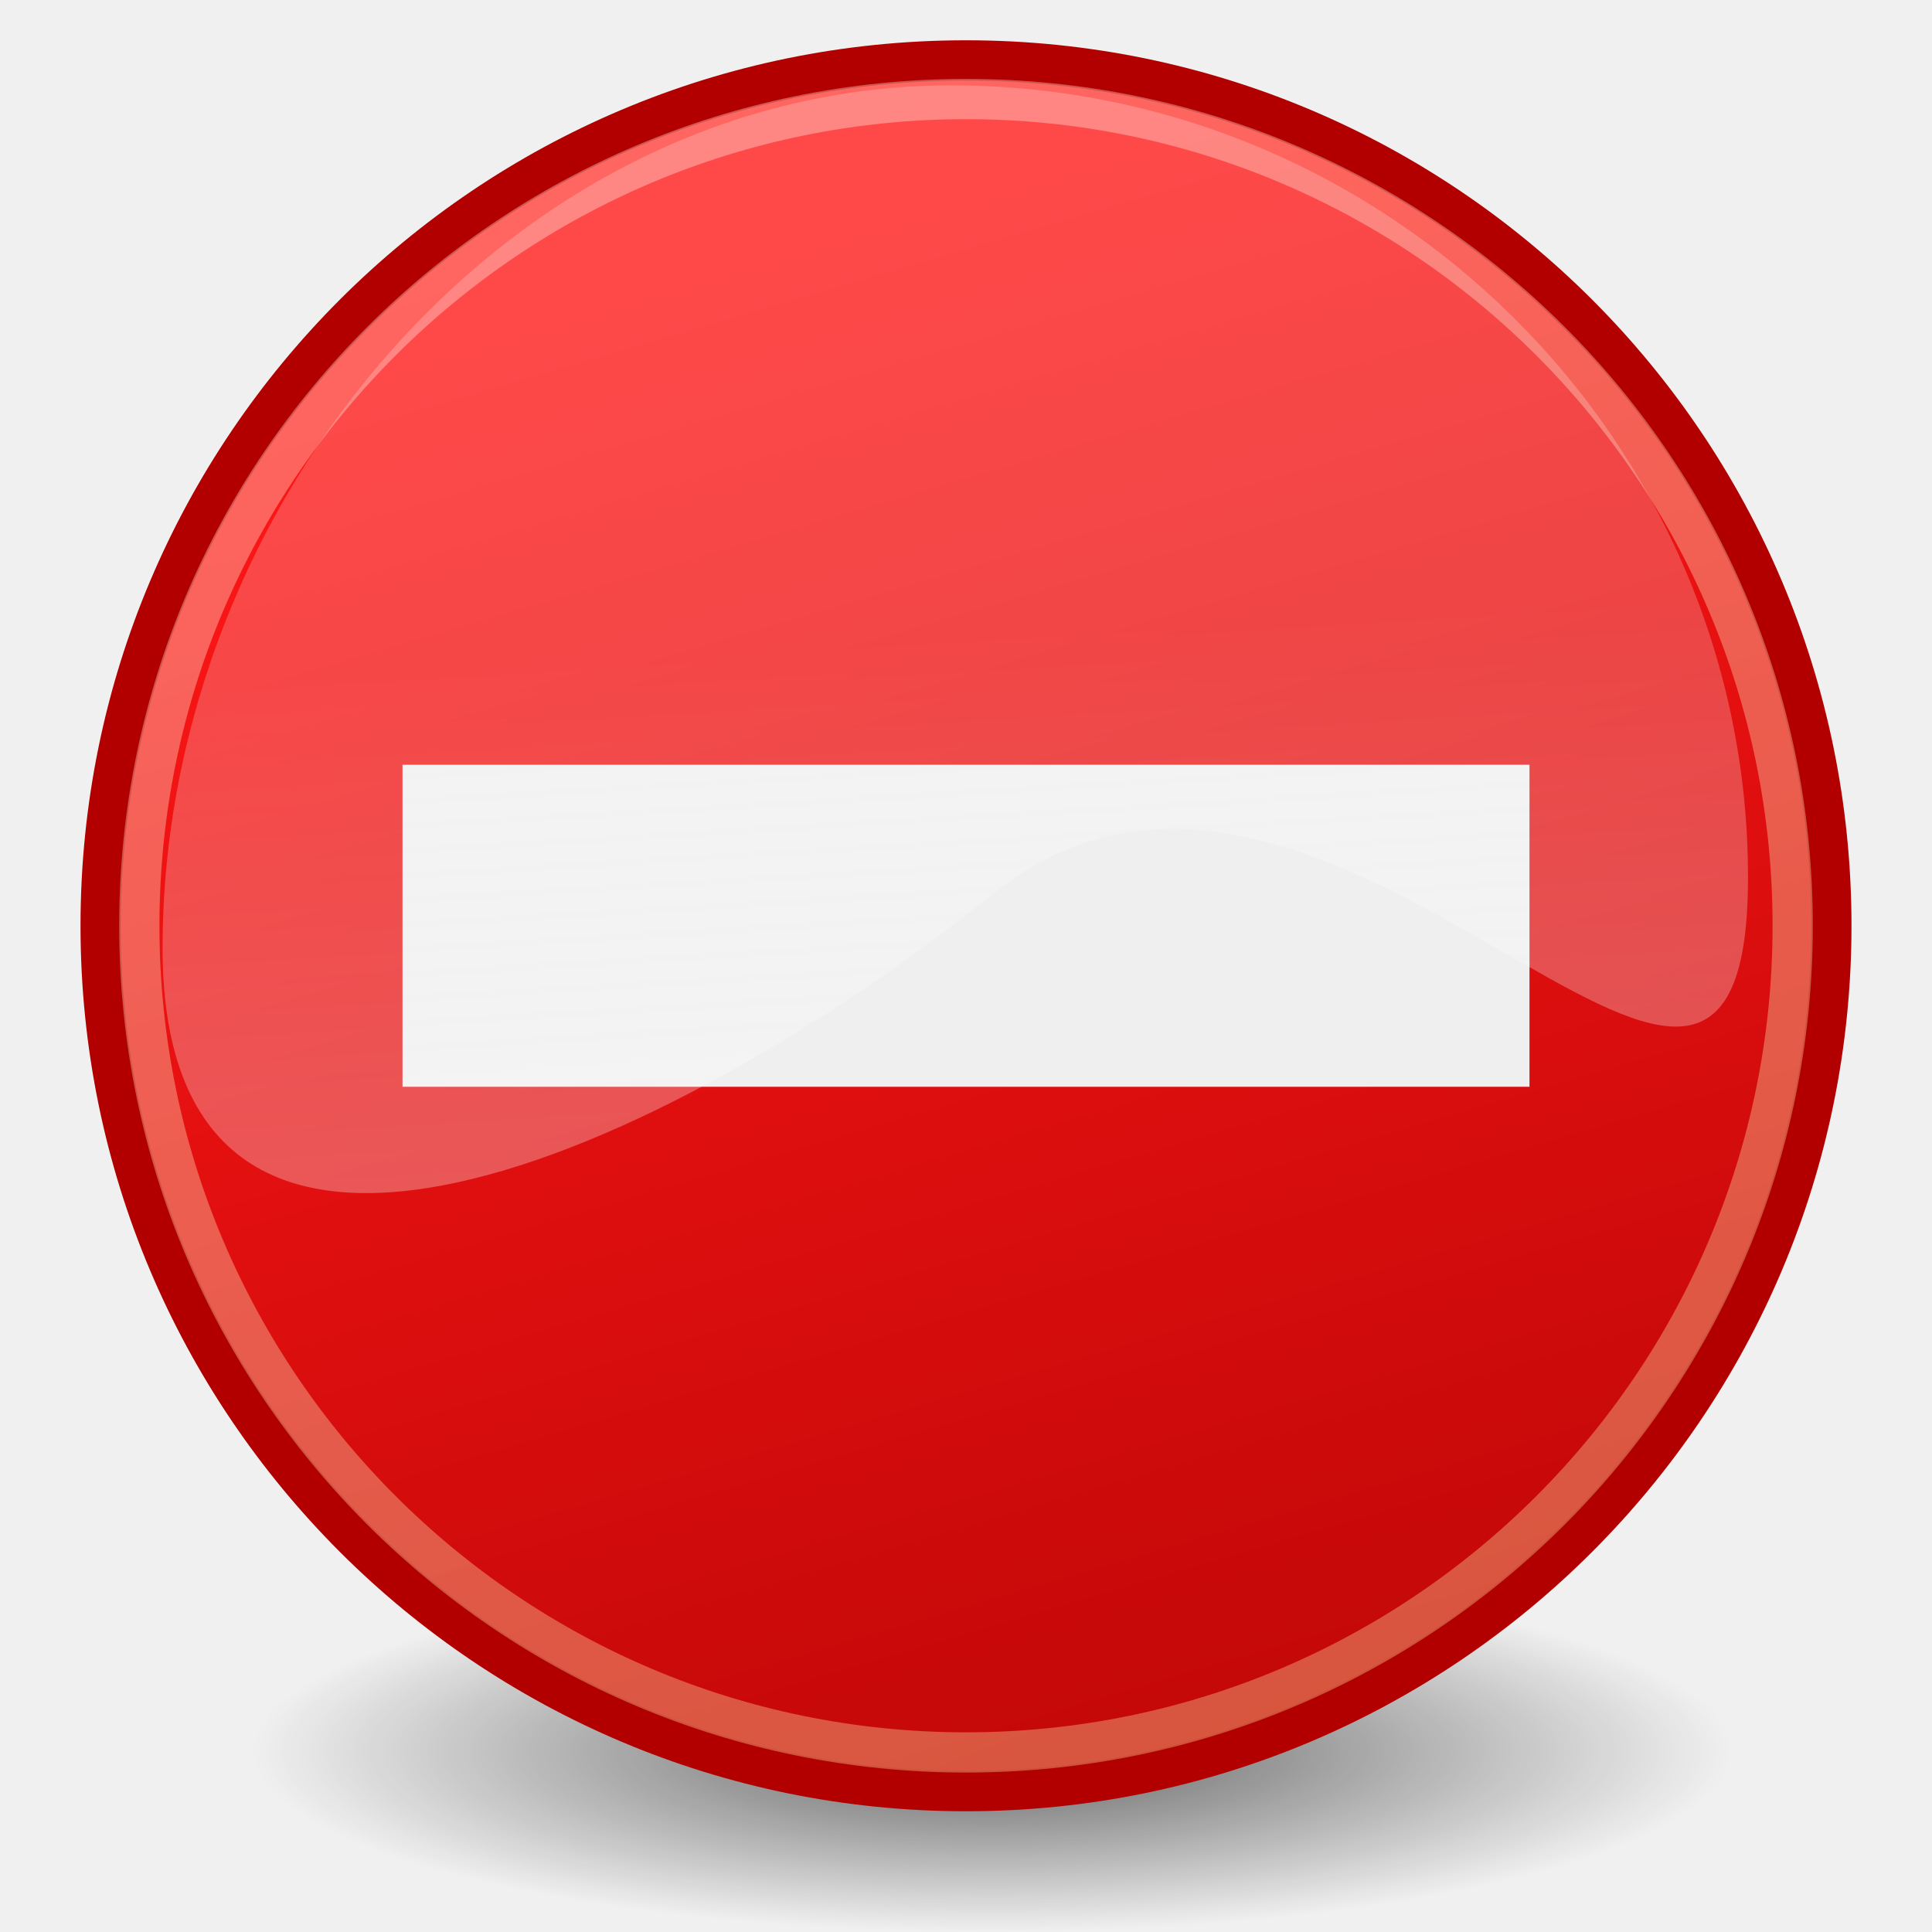
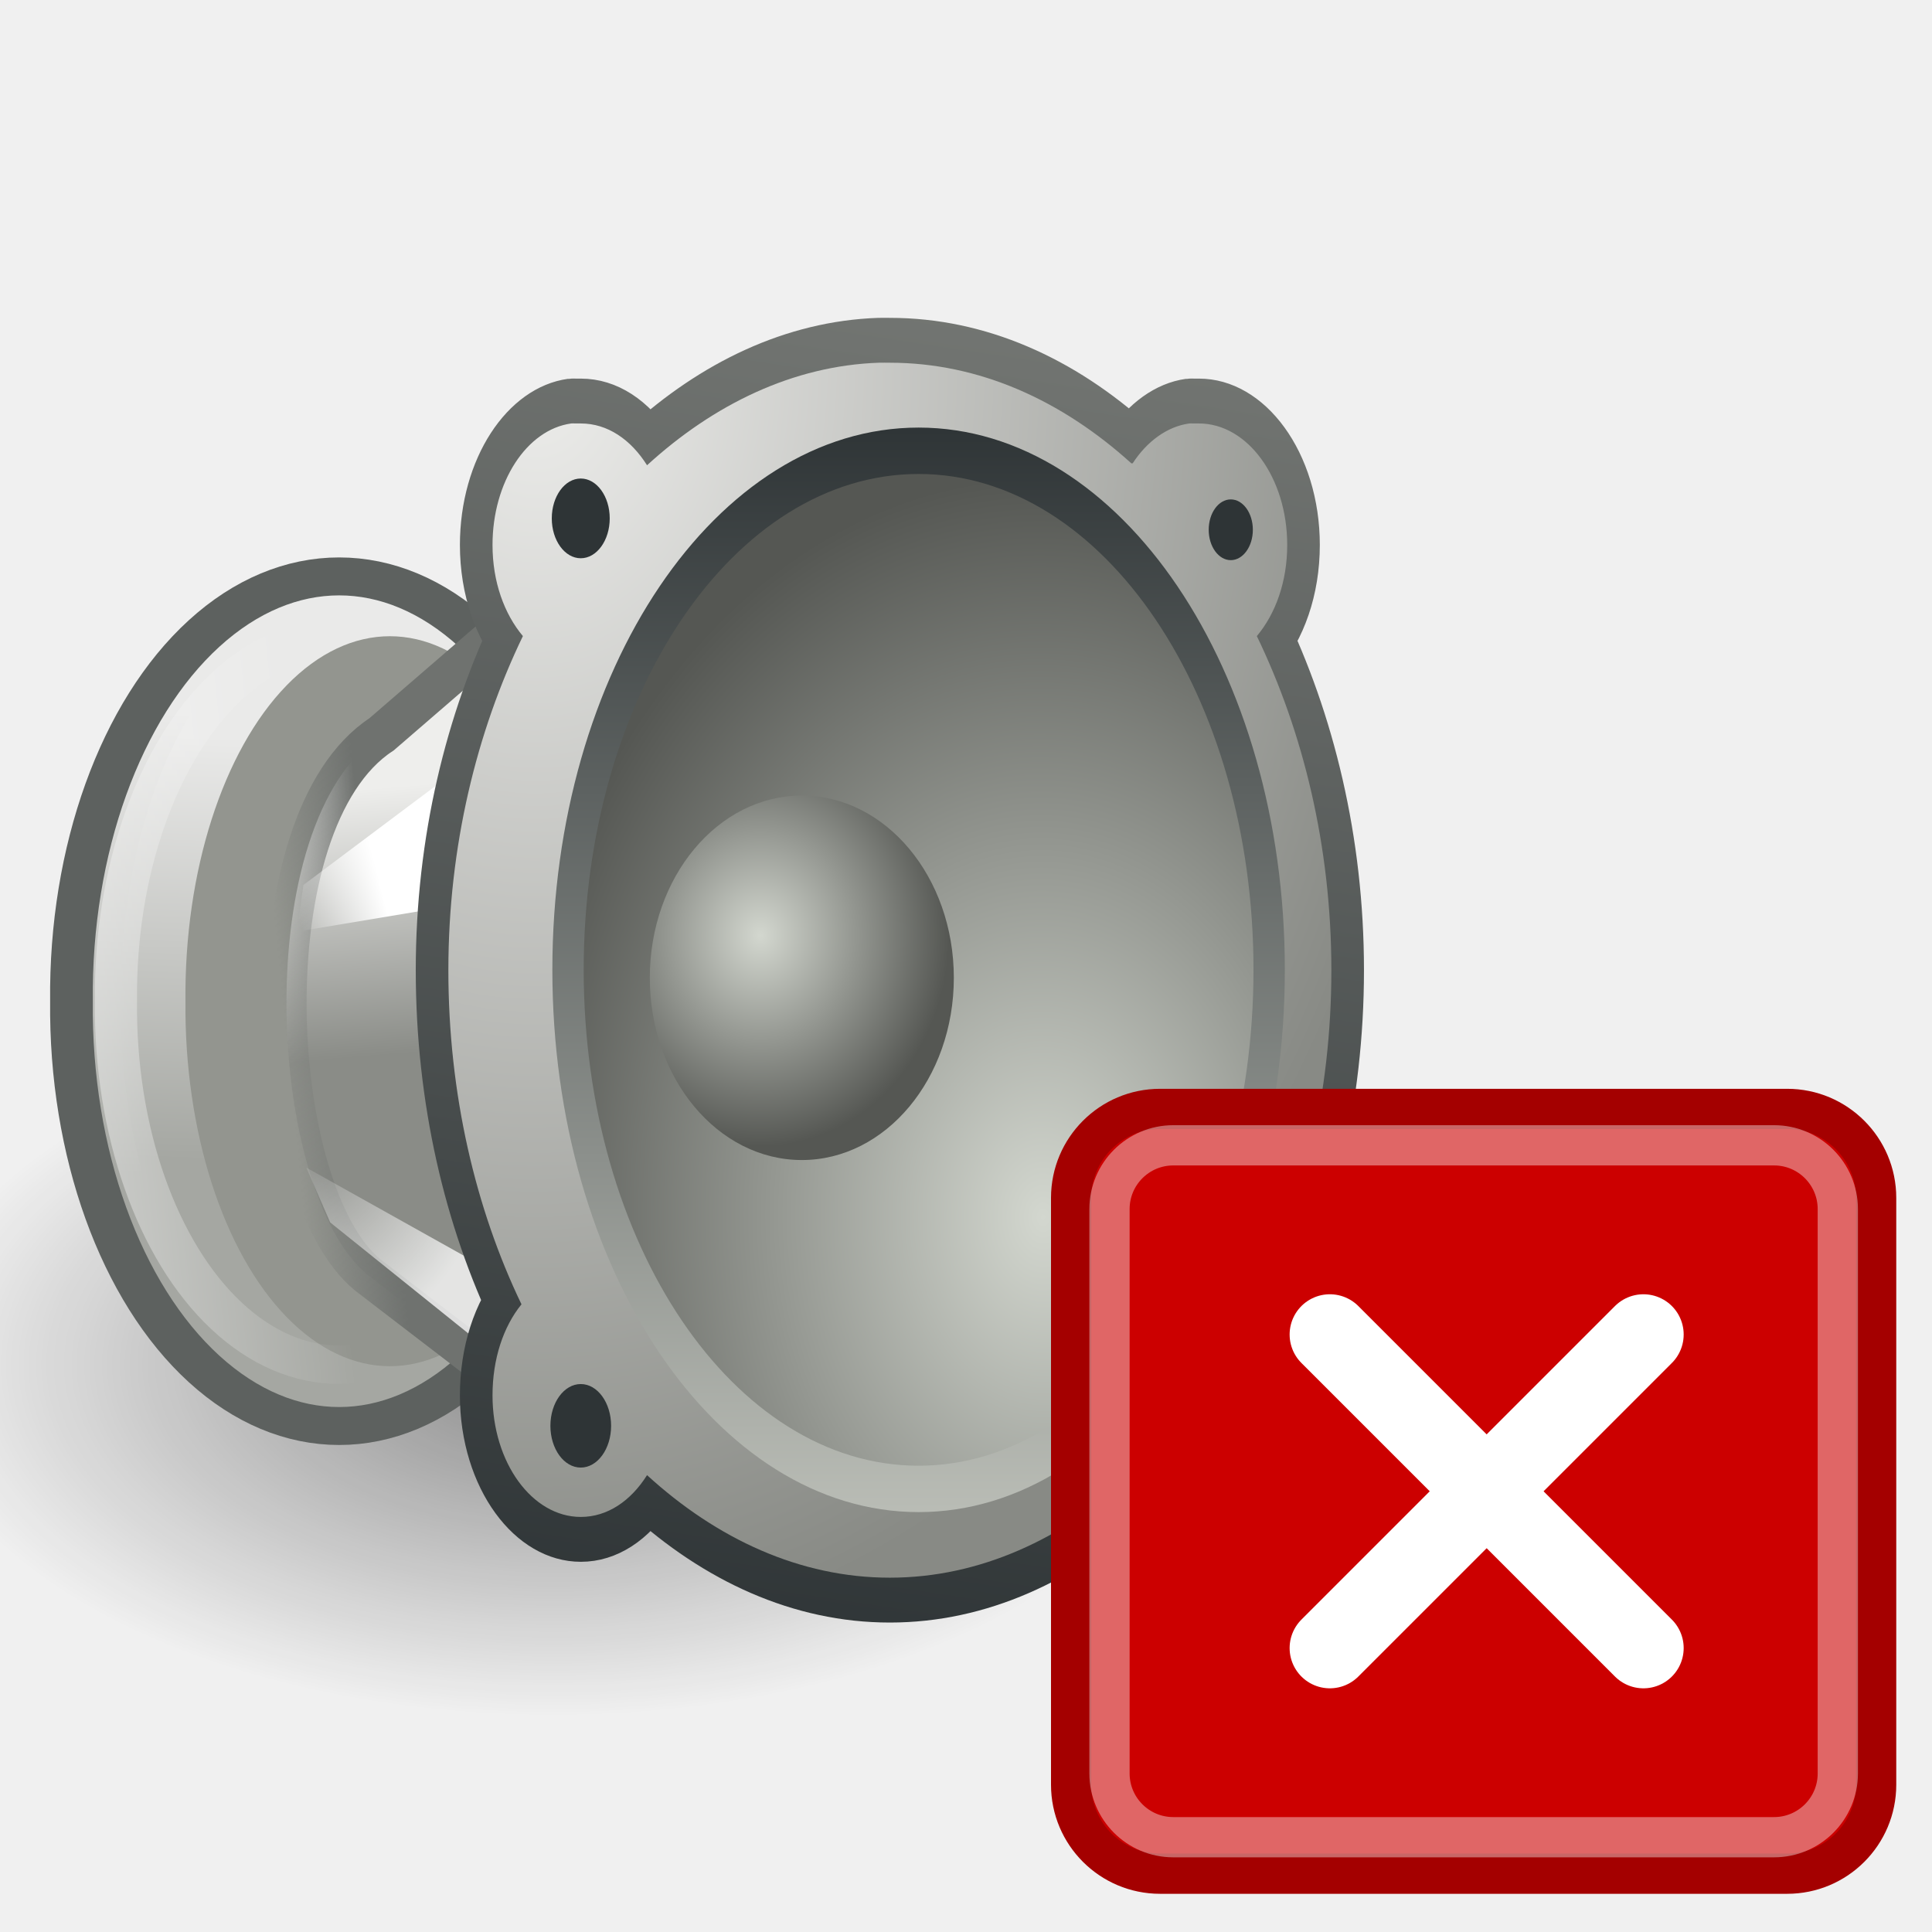
- <svg xmlns="http://www.w3.org/2000/svg" xmlns:xlink="http://www.w3.org/1999/xlink" width="48px" height="48px" id="svg1306">
-   <defs id="defs1308">
-     <linearGradient id="linearGradient3957">
-       <stop style="stop-color:#fffeff;stop-opacity:0.333;" offset="0" id="stop3959" />
-       <stop style="stop-color:#fffeff;stop-opacity:0.216;" offset="1" id="stop3961" />
+ <svg xmlns="http://www.w3.org/2000/svg" xmlns:xlink="http://www.w3.org/1999/xlink" width="48" height="48" id="svg2566" version="1.0">
+   <defs id="defs2568">
+     <linearGradient id="linearGradient3510">
+       <stop style="stop-color:#ffffff;stop-opacity:1;" offset="0" id="stop3512" />
+       <stop style="stop-color:#ffffff;stop-opacity:0;" offset="1" id="stop3514" />
    </linearGradient>
-     <linearGradient id="linearGradient2536">
-       <stop style="stop-color:#a40000;stop-opacity:1;" offset="0" id="stop2538" />
-       <stop style="stop-color:#ff1717;stop-opacity:1;" offset="1" id="stop2540" />
+     <linearGradient id="linearGradient3498">
+       <stop style="stop-color:#3465a4;stop-opacity:1;" offset="0" id="stop3500" />
+       <stop style="stop-color:#3465a4;stop-opacity:0;" offset="1" id="stop3502" />
    </linearGradient>
-     <linearGradient id="linearGradient2479">
-       <stop style="stop-color:#ffe69b;stop-opacity:1;" offset="0" id="stop2481" />
-       <stop style="stop-color:#ffffff;stop-opacity:1;" offset="1" id="stop2483" />
+     <linearGradient id="linearGradient3281">
+       <stop style="stop-color:#ffffff;stop-opacity:1;" offset="0" id="stop3283" />
+       <stop style="stop-color:#ffffff;stop-opacity:0;" offset="1" id="stop3285" />
    </linearGradient>
-     <linearGradient id="linearGradient4126">
-       <stop id="stop4128" offset="0" style="stop-color:#000000;stop-opacity:1;" />
-       <stop id="stop4130" offset="1" style="stop-color:#000000;stop-opacity:0;" />
+     <linearGradient id="linearGradient4099">
+       <stop style="stop-color:#6f726f;stop-opacity:1;" offset="0" id="stop4101" />
+       <stop style="stop-color:#6f726f;stop-opacity:0;" offset="1" id="stop4103" />
    </linearGradient>
-     <radialGradient xlink:href="#linearGradient4126" id="radialGradient2169" gradientUnits="userSpaceOnUse" gradientTransform="matrix(1,0,0,0.5,1.899196e-14,20)" cx="23.857" cy="40" fx="23.857" fy="40" r="17.143" />
-     <linearGradient xlink:href="#linearGradient2479" id="linearGradient2485" x1="43.936" y1="53.836" x2="20.065" y2="-8.563" gradientUnits="userSpaceOnUse" />
-     <linearGradient xlink:href="#linearGradient2536" id="linearGradient2542" x1="36.918" y1="66.288" x2="19.071" y2="5.541" gradientUnits="userSpaceOnUse" />
-     <linearGradient xlink:href="#linearGradient2536" id="linearGradient3046" gradientUnits="userSpaceOnUse" x1="36.918" y1="66.288" x2="19.071" y2="5.541" />
-     <linearGradient xlink:href="#linearGradient2479" id="linearGradient3048" gradientUnits="userSpaceOnUse" x1="43.936" y1="53.836" x2="20.065" y2="-8.563" />
-     <linearGradient xlink:href="#linearGradient2536" id="linearGradient3064" gradientUnits="userSpaceOnUse" x1="36.918" y1="66.288" x2="19.071" y2="5.541" />
-     <linearGradient xlink:href="#linearGradient2479" id="linearGradient3066" gradientUnits="userSpaceOnUse" x1="43.936" y1="53.836" x2="20.065" y2="-8.563" />
-     <linearGradient xlink:href="#linearGradient3957" id="linearGradient3963" x1="21.994" y1="33.955" x2="20.917" y2="15.815" gradientUnits="userSpaceOnUse" />
-     <radialGradient xlink:href="#linearGradient4126" id="radialGradient3976" gradientUnits="userSpaceOnUse" gradientTransform="matrix(1,0,0,0.5,1.893048e-14,20)" cx="23.857" cy="40" fx="23.857" fy="40" r="17.143" />
-     <linearGradient xlink:href="#linearGradient2536" id="linearGradient3978" gradientUnits="userSpaceOnUse" x1="36.918" y1="66.288" x2="19.071" y2="5.541" />
-     <linearGradient xlink:href="#linearGradient2479" id="linearGradient3980" gradientUnits="userSpaceOnUse" x1="43.936" y1="53.836" x2="20.065" y2="-8.563" />
-     <linearGradient xlink:href="#linearGradient3957" id="linearGradient3982" gradientUnits="userSpaceOnUse" x1="21.994" y1="33.955" x2="20.917" y2="15.815" />
+     <linearGradient id="linearGradient4068">
+       <stop style="stop-color:#eaeae9;stop-opacity:1;" offset="0" id="stop4070" />
+       <stop style="stop-color:#a5a7a2;stop-opacity:1;" offset="1" id="stop4072" />
+     </linearGradient>
+     <linearGradient id="linearGradient3670">
+       <stop id="stop3672" offset="0" style="stop-color:#d3d7cf" />
+       <stop id="stop3674" offset="1" style="stop-color:#555753" />
+     </linearGradient>
+     <radialGradient xlink:href="#linearGradient3670" id="radialGradient3634" cx="6.88" cy="7.199" fx="6.88" fy="7.199" r="9.375" gradientUnits="userSpaceOnUse" gradientTransform="matrix(1.240749,9.690094e-9,-9.043116e-9,1.157631,-1.713645,-1.134736)" />
+     <linearGradient id="linearGradient3692">
+       <stop style="stop-color:#2e3436;stop-opacity:1;" offset="0" id="stop3694" />
+       <stop style="stop-color:#babdb6" offset="1" id="stop3696" />
+     </linearGradient>
+     <linearGradient xlink:href="#linearGradient3692" id="linearGradient3698" x1="-0.52" y1="-0.52" x2="-0.52" y2="19.27" gradientUnits="userSpaceOnUse" />
+     <linearGradient id="linearGradient3628">
+       <stop style="stop-color:#d3d7cf" offset="0" id="stop3630" />
+       <stop style="stop-color:#555753" offset="1" id="stop3632" />
+     </linearGradient>
+     <radialGradient xlink:href="#linearGradient3628" id="radialGradient3644" cx="12.705" cy="13.847" fx="12.705" fy="13.847" r="9.375" gradientUnits="userSpaceOnUse" gradientTransform="matrix(6.370852e-2,-1.424475,1.547293,6.92112e-2,-9.530629,30.98681)" />
+     <linearGradient id="linearGradient3730">
+       <stop id="stop3732" offset="0" style="stop-color:#eeeeec" />
+       <stop id="stop3734" offset="1" style="stop-color:#888a85" />
+     </linearGradient>
+     <radialGradient xlink:href="#linearGradient3730" id="radialGradient3728" gradientUnits="userSpaceOnUse" gradientTransform="matrix(-0.310032,2.110862,-2.082775,-0.305867,17.75288,16.41459)" cx="-1.002" cy="0.99" fx="-1.002" fy="0.99" r="9.921" />
+     <linearGradient id="linearGradient1557">
+       <stop id="stop1559" offset="0" style="stop-color:#2e3436;stop-opacity:1;" />
+       <stop id="stop1561" offset="1" style="stop-color:#888a85" />
+     </linearGradient>
+     <linearGradient xlink:href="#linearGradient1557" id="linearGradient1549" x1="17.062" y1="34.95" x2="20.312" y2="5.375" gradientUnits="userSpaceOnUse" />
+     <linearGradient id="linearGradient3676">
+       <stop style="stop-color:#eeeeec" offset="0" id="stop4022" />
+       <stop style="stop-color:#555753" offset="1" id="stop3680" />
+     </linearGradient>
+     <radialGradient xlink:href="#linearGradient3676" id="radialGradient3702" gradientUnits="userSpaceOnUse" gradientTransform="matrix(-0.127582,1.416065,-1.630141,-0.146854,17.48751,15.56121)" cx="-1.002" cy="0.99" fx="-1.002" fy="0.99" r="9.921" />
+     <linearGradient id="linearGradient3788">
+       <stop style="stop-color:#cccdcb;stop-opacity:1;" offset="0" id="stop3790" />
+       <stop style="stop-color:#888a85;stop-opacity:1;" offset="1" id="stop3792" />
+     </linearGradient>
+     <linearGradient id="linearGradient3674">
+       <stop style="stop-color:#ffffff;stop-opacity:0;" offset="0" id="stop3676" />
+       <stop style="stop-color:#ffffff;stop-opacity:1;" offset="1" id="stop3678" />
+     </linearGradient>
+     <linearGradient id="linearGradient3657">
+       <stop style="stop-color:#fafafa;stop-opacity:1;" offset="0" id="stop3659" />
+       <stop style="stop-color:#bfbfbf;stop-opacity:1;" offset="1" id="stop3661" />
+     </linearGradient>
+     <linearGradient id="linearGradient3609">
+       <stop style="stop-color:#000000;stop-opacity:1;" offset="0" id="stop3611" />
+       <stop style="stop-color:#000000;stop-opacity:0;" offset="1" id="stop3613" />
+     </linearGradient>
+     <linearGradient xlink:href="#linearGradient4608" id="linearGradient4585" gradientUnits="userSpaceOnUse" gradientTransform="matrix(1.769913,0,0,1.769913,-88.34438,10.67235)" x1="56.303" y1="4.937" x2="56.609" y2="8.68" />
+     <linearGradient xlink:href="#linearGradient4608" id="linearGradient4641" x1="58.016" y1="35.015" x2="57.954" y2="40.999" gradientUnits="userSpaceOnUse" spreadMethod="reflect" gradientTransform="matrix(0.997993,0,0,1,-97.71685,-9.352993)" />
+     <linearGradient id="linearGradient4608">
+       <stop style="stop-color:#eeeeec" offset="0" id="stop4610" />
+       <stop style="stop-color:#8a8c87;stop-opacity:1;" offset="1" id="stop4612" />
+     </linearGradient>
+     <radialGradient xlink:href="#linearGradient3609" id="radialGradient3615" cx="6.408" cy="17.404" fx="6.408" fy="17.404" r="5.524" gradientTransform="matrix(1,0,0,0.416,2.706926e-15,10.16382)" gradientUnits="userSpaceOnUse" />
+     <linearGradient xlink:href="#linearGradient3657" id="linearGradient3668" gradientUnits="userSpaceOnUse" x1="10.438" y1="8.29" x2="10.438" y2="18.985" gradientTransform="translate(-64.70027,0)" />
+     <radialGradient xlink:href="#linearGradient3674" id="radialGradient3680" cx="5.082" cy="12.516" fx="5.082" fy="12.516" r="2.983" gradientTransform="matrix(1.525791,4.898427e-16,-1.480441e-8,1.768964,-8.162983e-2,6.066255)" gradientUnits="userSpaceOnUse" />
+     <linearGradient xlink:href="#linearGradient3788" id="linearGradient3794" x1="8.054" y1="11.03" x2="10.438" y2="11.03" gradientUnits="userSpaceOnUse" gradientTransform="translate(-64.70027,0)" />
+     <linearGradient xlink:href="#linearGradient4068" id="linearGradient4095" gradientUnits="userSpaceOnUse" x1="7.576" y1="20.302" x2="7.322" y2="27.345" />
+     <linearGradient xlink:href="#linearGradient4068" id="linearGradient4097" gradientUnits="userSpaceOnUse" x1="7.576" y1="20.302" x2="7.322" y2="27.345" />
+     <linearGradient xlink:href="#linearGradient4099" id="linearGradient4105" x1="11.126" y1="25.56" x2="9.347" y2="25.737" gradientUnits="userSpaceOnUse" gradientTransform="matrix(1.296181,0,0,1.296181,-4.978245,-7.324566)" />
+     <linearGradient xlink:href="#linearGradient3281" id="linearGradient3287" x1="4.683" y1="24.665" x2="8.371" y2="24.317" gradientUnits="userSpaceOnUse" />
+     <radialGradient xlink:href="#linearGradient3498" id="radialGradient3504" cx="36.828" cy="24.428" fx="36.828" fy="24.428" r="1.24" gradientTransform="matrix(13.39869,-4.118282e-6,6.831725e-6,22.22678,-456.6246,-518.5208)" gradientUnits="userSpaceOnUse" />
+     <radialGradient xlink:href="#linearGradient3498" id="radialGradient3506" gradientUnits="userSpaceOnUse" gradientTransform="matrix(21.09444,2.34445e-15,1.470518e-12,22.22672,-740.0468,-518.5196)" cx="36.828" cy="24.428" fx="36.828" fy="24.428" r="1.24" />
+     <radialGradient xlink:href="#linearGradient3498" id="radialGradient3508" gradientUnits="userSpaceOnUse" gradientTransform="matrix(13.39869,-4.118282e-6,6.831725e-6,22.22678,-456.6246,-518.5208)" cx="36.828" cy="24.428" fx="36.828" fy="24.428" r="1.24" />
+     <linearGradient xlink:href="#linearGradient3510" id="linearGradient3516" x1="9.486" y1="22.108" x2="7.378" y2="22.638" gradientUnits="userSpaceOnUse" />
+     <radialGradient xlink:href="#linearGradient11508" id="radialGradient12962" gradientUnits="userSpaceOnUse" gradientTransform="matrix(1,1.166195e-16,-4.328308e-17,0.338462,-4.615251e-14,29.48178)" cx="30.204" cy="44.565" fx="30.204" fy="44.565" r="6.566" />
+     <linearGradient xlink:href="#linearGradient12810" id="linearGradient12941" gradientUnits="userSpaceOnUse" x1="65.624" y1="21.46" x2="87.529" y2="21.46" gradientTransform="matrix(0.755725,0,0,0.755725,-25.19847,17.09924)" />
+     <linearGradient xlink:href="#linearGradient12836" id="linearGradient12934" gradientUnits="userSpaceOnUse" x1="88.75" y1="31.656" x2="92.062" y2="36.656" gradientTransform="matrix(0.755725,0,0,0.755725,-24.84491,17.27602)" />
+     <radialGradient xlink:href="#linearGradient12828" id="radialGradient12931" gradientUnits="userSpaceOnUse" gradientTransform="matrix(0.732463,0.172296,-0.147115,0.625415,-17.70794,5.185566)" cx="88.593" cy="33.399" fx="88.593" fy="33.399" r="7.006" />
+     <linearGradient xlink:href="#linearGradient12810" id="linearGradient12927" gradientUnits="userSpaceOnUse" x1="84.999" y1="25.21" x2="62.591" y2="12.022" gradientTransform="matrix(0.755725,0,0,0.755725,-25.19847,17.09924)" />
+     <linearGradient xlink:href="#linearGradient11625" id="linearGradient12924" gradientUnits="userSpaceOnUse" gradientTransform="matrix(0.985,0,0,1.022813,-1.675625,-6.638771)" x1="21.5" y1="30" x2="21.5" y2="27.375" />
+     <linearGradient xlink:href="#linearGradient11625" id="linearGradient12921" gradientUnits="userSpaceOnUse" gradientTransform="matrix(0.985,0,0,1,0.315001,-6.000012)" x1="21.5" y1="30" x2="21.5" y2="27.375" />
+     <linearGradient xlink:href="#linearGradient11625" id="linearGradient12918" gradientUnits="userSpaceOnUse" gradientTransform="matrix(1.01625,0,0,1,1.65875,-6.000012)" x1="21.5" y1="30" x2="21.5" y2="27.375" />
+     <radialGradient xlink:href="#linearGradient11615" id="radialGradient12909" gradientUnits="userSpaceOnUse" gradientTransform="matrix(3.070491,2.727143e-15,-3.444813e-15,3.878514,-55.26225,-82.65742)" cx="25" cy="27.75" fx="25" fy="27.75" r="4.75" />
+     <linearGradient xlink:href="#linearGradient11602" id="linearGradient11608" x1="24.446" y1="12.947" x2="24.446" y2="39.447" gradientUnits="userSpaceOnUse" gradientTransform="matrix(1,0,0,0.837825,-2.875,0.164729)" />
+     <linearGradient xlink:href="#linearGradient11594" id="linearGradient11600" x1="20.092" y1="8.947" x2="31.799" y2="38.947" gradientUnits="userSpaceOnUse" gradientTransform="matrix(1.061966,0,0,0.837825,-4.389811,0.164729)" />
+     <radialGradient xlink:href="#linearGradient11508" id="radialGradient11532" gradientUnits="userSpaceOnUse" gradientTransform="matrix(1,0,0,0.338462,-5.637071e-14,29.48178)" cx="30.204" cy="44.565" fx="30.204" fy="44.565" r="6.566" />
+     <radialGradient xlink:href="#linearGradient11520" id="radialGradient11526" cx="24.446" cy="35.878" fx="24.446" fy="35.878" r="20.531" gradientUnits="userSpaceOnUse" gradientTransform="matrix(1.995058,-1.383691e-32,0,1.67151,-27.19988,-29.02822)" />
+     <linearGradient id="linearGradient11508">
+       <stop style="stop-color:#000000;stop-opacity:1;" offset="0" id="stop11510" />
+       <stop style="stop-color:#000000;stop-opacity:0;" offset="1" id="stop11512" />
+     </linearGradient>
+     <linearGradient id="linearGradient11520">
+       <stop style="stop-color:#ffffff;stop-opacity:1;" offset="0" id="stop11522" />
+       <stop style="stop-color:#dcdcdc;stop-opacity:1;" offset="1" id="stop11524" />
+     </linearGradient>
+     <linearGradient id="linearGradient11594">
+       <stop style="stop-color:#ffffff;stop-opacity:1;" offset="0" id="stop11596" />
+       <stop style="stop-color:#d1d1d1;stop-opacity:1;" offset="1" id="stop11598" />
+     </linearGradient>
+     <linearGradient id="linearGradient11602">
+       <stop style="stop-color:#f6f6f6;stop-opacity:1;" offset="0" id="stop11604" />
+       <stop style="stop-color:#e0e0e0;stop-opacity:1;" offset="1" id="stop11606" />
+     </linearGradient>
+     <linearGradient id="linearGradient11615">
+       <stop style="stop-color:#636363;stop-opacity:1;" offset="0" id="stop11617" />
+       <stop style="stop-color:#000000;stop-opacity:1;" offset="1" id="stop11619" />
+     </linearGradient>
+     <linearGradient id="linearGradient11625">
+       <stop style="stop-color:#fce94f;stop-opacity:1;" offset="0" id="stop11627" />
+       <stop style="stop-color:#fce94f;stop-opacity:0;" offset="1" id="stop11629" />
+     </linearGradient>
+     <linearGradient id="linearGradient12810">
+       <stop style="stop-color:#ffffff;stop-opacity:1;" offset="0" id="stop12812" />
+       <stop style="stop-color:#e5e5e5;stop-opacity:1;" offset="1" id="stop12814" />
+     </linearGradient>
+     <linearGradient id="linearGradient12828">
+       <stop style="stop-color:#cccccd;stop-opacity:1;" offset="0" id="stop12830" />
+       <stop id="stop12862" offset="0" style="stop-color:#adadae;stop-opacity:1;" />
+       <stop style="stop-color:#8f8f90;stop-opacity:0;" offset="1" id="stop12832" />
+     </linearGradient>
+     <linearGradient id="linearGradient12836">
+       <stop style="stop-color:#515152;stop-opacity:1;" offset="0" id="stop12838" />
+       <stop style="stop-color:#515152;stop-opacity:0;" offset="1" id="stop12840" />
+     </linearGradient>
+     <linearGradient xlink:href="#linearGradient11625" id="linearGradient2582" gradientUnits="userSpaceOnUse" gradientTransform="matrix(1.01625,0,0,1,57.23713,-30.52133)" x1="21.5" y1="30" x2="21.5" y2="27.375" />
+     <linearGradient xlink:href="#linearGradient11625" id="linearGradient2585" gradientUnits="userSpaceOnUse" gradientTransform="matrix(0.985,0,0,1,55.89338,-30.52133)" x1="21.5" y1="30" x2="21.5" y2="27.375" />
+     <linearGradient xlink:href="#linearGradient11625" id="linearGradient2588" gradientUnits="userSpaceOnUse" gradientTransform="matrix(0.985,0,0,1.022813,53.90276,-31.16009)" x1="21.5" y1="30" x2="21.5" y2="27.375" />
+     <radialGradient xlink:href="#linearGradient11615" id="radialGradient2591" gradientUnits="userSpaceOnUse" gradientTransform="matrix(3.070491,2.727143e-15,-3.444813e-15,3.878514,0.31613,-107.1787)" cx="25" cy="27.75" fx="25" fy="27.75" r="4.75" />
+     <linearGradient xlink:href="#linearGradient11602" id="linearGradient2594" gradientUnits="userSpaceOnUse" gradientTransform="matrix(1,0,0,0.837825,52.70338,-24.35659)" x1="24.446" y1="12.947" x2="24.446" y2="39.447" />
+     <linearGradient xlink:href="#linearGradient11594" id="linearGradient2596" gradientUnits="userSpaceOnUse" gradientTransform="matrix(1.061966,0,0,0.837825,51.18857,-24.35659)" x1="20.092" y1="8.947" x2="31.799" y2="38.947" />
+     <radialGradient xlink:href="#linearGradient11520" id="radialGradient2601" gradientUnits="userSpaceOnUse" gradientTransform="matrix(1.995058,-1.383691e-32,0,1.67151,28.3785,-53.54954)" cx="24.446" cy="35.878" fx="24.446" fy="35.878" r="20.531" />
  </defs>
-   <g id="layer2">
-     <path transform="matrix(1.070555,0,0,0.525,-0.892755,22.5)" d="M 41 40 A 17.143 8.571 0 1 1  6.714,40 A 17.143 8.571 0 1 1  41 40 z" id="path6548" style="opacity:0.6;color:#000000;fill:url(#radialGradient3976);fill-opacity:1;fill-rule:nonzero;stroke:none;stroke-width:1;stroke-linecap:butt;stroke-linejoin:miter;marker:none;marker-start:none;marker-mid:none;marker-end:none;stroke-miterlimit:10;stroke-dasharray:none;stroke-dashoffset:0;stroke-opacity:1;visibility:visible;display:block;overflow:visible" />
-   </g>
  <g id="layer1">
-     <g id="g4006">
-       <path transform="matrix(0.920488,0,0,0.920488,2.368532,0.97408)" d="M 46.857 23.929 A 23.357 23.357 0 1 1  0.143,23.929 A 23.357 23.357 0 1 1  46.857 23.929 z" id="path1314" style="fill:url(#linearGradient3978);fill-opacity:1;fill-rule:nonzero;stroke:#b20000;stroke-width:1.086;stroke-linecap:butt;stroke-linejoin:miter;stroke-miterlimit:4;stroke-dasharray:none;stroke-opacity:1" />
-       <path transform="matrix(0.856093,0,0,0.856093,1.818275,0.197769)" d="M 49.902 26.635 A 23.991 23.991 0 1 1  1.919,26.635 A 23.991 23.991 0 1 1  49.902 26.635 z" id="path3560" style="opacity:0.347;fill:#cc0000;fill-opacity:0;stroke:url(#linearGradient3980);stroke-width:1.168;stroke-linecap:butt;stroke-linejoin:miter;stroke-miterlimit:4;stroke-dasharray:none;stroke-opacity:1" />
+     <path style="opacity:0.429;color:#000000;fill:url(#radialGradient3615);fill-opacity:1;fill-rule:nonzero;stroke:none;stroke-width:1;stroke-linecap:round;stroke-linejoin:round;marker:none;marker-start:none;marker-mid:none;marker-end:none;stroke-miterlimit:4;stroke-dasharray:none;stroke-dashoffset:0;stroke-opacity:1;visibility:visible;display:inline;overflow:visible" id="path3607" d="M 11.932 17.404 A 5.524 2.298 0 1 1  0.884,17.404 A 5.524 2.298 0 1 1  11.932 17.404 z" transform="matrix(2.901907,0,0,3.804948,-4.8525,-32.31157)" />
+     <g id="g4090" transform="matrix(1.296182,0,0,1.296182,-4.176277,-7.324567)">
+       <path transform="matrix(1.415965,0,0,1.258558,-2.667614,-6.200669)" d="M 12.374 24.665 A 3.624 6.364 0 1 1  5.127,24.665 A 3.624 6.364 0 1 1  12.374 24.665 z" id="path4076" style="opacity:1;color:#000000;fill:url(#linearGradient4095);fill-opacity:1;fill-rule:nonzero;stroke:#5d615f;stroke-width:0.578;stroke-linecap:round;stroke-linejoin:round;marker:none;marker-start:none;marker-mid:none;marker-end:none;stroke-miterlimit:4;stroke-dasharray:none;stroke-dashoffset:0;stroke-opacity:1;visibility:visible;display:inline;overflow:visible" />
+       <path style="opacity:1;color:#000000;fill:url(#linearGradient4097);fill-opacity:1;fill-rule:nonzero;stroke:none;stroke-width:0.866;stroke-linecap:round;stroke-linejoin:round;marker:none;marker-start:none;marker-mid:none;marker-end:none;stroke-miterlimit:4;stroke-dasharray:none;stroke-dashoffset:0;stroke-opacity:1;visibility:visible;display:inline;overflow:visible" id="path4060" d="M 12.374 24.665 A 3.624 6.364 0 1 1  5.127,24.665 A 3.624 6.364 0 1 1  12.374 24.665 z" transform="matrix(1.154526,0,0,1.154526,-0.379902,-3.63468)" />
+       <path transform="matrix(1.081355,0,0,1.081355,1.232653,-1.829889)" d="M 12.374 24.665 A 3.624 6.364 0 1 1  5.127,24.665 A 3.624 6.364 0 1 1  12.374 24.665 z" id="path4058" style="opacity:1;color:#000000;fill:#93958f;fill-opacity:1;fill-rule:nonzero;stroke:none;stroke-width:0.866;stroke-linecap:round;stroke-linejoin:round;marker:none;marker-start:none;marker-mid:none;marker-end:none;stroke-miterlimit:4;stroke-dasharray:none;stroke-dashoffset:0;stroke-opacity:1;visibility:visible;display:inline;overflow:visible" />
+       <path style="opacity:0.396;color:#000000;fill:none;fill-opacity:1;fill-rule:nonzero;stroke:url(#linearGradient3287);stroke-width:0.684;stroke-linecap:round;stroke-linejoin:round;marker:none;marker-start:none;marker-mid:none;marker-end:none;stroke-miterlimit:4;stroke-dasharray:none;stroke-dashoffset:0;stroke-opacity:1;visibility:visible;display:inline;overflow:visible" id="path3279" d="M 12.374 24.665 A 3.624 6.364 0 1 1  5.127,24.665 A 3.624 6.364 0 1 1  12.374 24.665 z" transform="matrix(1.1807,0,0,1.076971,-0.608944,-1.721744)" />
    </g>
-   </g>
-   <g id="layer3">
-     <rect style="fill:#efefef;fill-opacity:1;fill-rule:nonzero;stroke:none;stroke-width:0.739;stroke-miterlimit:4;stroke-dasharray:none;stroke-opacity:0.863" id="rect2070" width="27.836" height="7.174" x="10.079" y="19.165" transform="matrix(1.005876,0,0,1.115201,-0.138045,-2.372708)" />
-   </g>
-   <g id="layer4">
-     <path transform="matrix(1.002994,0,0,1.002994,-7.185874e-2,1.968356e-2)" id="path3955" d="M 43.371,21.715 C 43.371,32.546 33.016,15.449 24.696,22.102 C 16.57,28.599 4.099,34.292 4.099,23.462 C 4.099,12.378 12.794,2.095 23.625,2.095 C 34.456,2.095 43.371,10.885 43.371,21.715 z " style="fill:url(#linearGradient3982);fill-opacity:1;fill-rule:nonzero;stroke:none;stroke-width:1;stroke-linecap:round;stroke-linejoin:round;stroke-miterlimit:4;stroke-dashoffset:0;stroke-opacity:1" />
+     <path style="color:#000000;fill:url(#linearGradient4585);fill-opacity:1;fill-rule:evenodd;stroke:url(#linearGradient4105);stroke-width:1;stroke-linecap:round;stroke-linejoin:miter;marker:none;marker-start:none;marker-mid:none;marker-end:none;stroke-miterlimit:4;stroke-dashoffset:0;stroke-opacity:1;visibility:visible;display:inline;overflow:visible" d="M 9.481,18.243 L 16.57,12.118 L 16.341,37.201 L 9.137,31.676 C 6.616,29.614 6.158,20.419 9.481,18.243 z " id="path4542" />
+     <path style="color:#000000;fill:url(#linearGradient3516);fill-opacity:1.0;fill-rule:evenodd;stroke:none;stroke-width:1;stroke-linecap:round;stroke-linejoin:miter;marker:none;marker-start:none;marker-mid:none;marker-end:none;stroke-miterlimit:4;stroke-dashoffset:0;stroke-opacity:1;visibility:visible;display:inline;overflow:visible" d="M 7.538,21.987 L 11.593,18.948 L 11.342,22.485 L 7.378,23.146 L 7.538,21.987 z " id="path4544" />
+     <path style="opacity:0.769;color:#000000;fill:url(#radialGradient3680);fill-opacity:1;fill-rule:nonzero;stroke:none;stroke-width:1;stroke-linecap:round;stroke-linejoin:round;marker:none;marker-start:none;marker-mid:none;marker-end:none;stroke-miterlimit:4;stroke-dasharray:none;stroke-dashoffset:0;stroke-opacity:1;visibility:visible;display:inline;overflow:visible" d="M 8.204,30.371 L 12.644,33.94 L 12.087,31.512 L 7.611,29.009 L 8.204,30.371 z " id="path3672" />
+     <g style="display:inline" id="g4006" transform="matrix(1.096894,0,0,1.509271,-4.216951,-12.11812)">
+       <path id="path3726" d="M 23.75,14 C 21.81,14.049 20.013,14.683 18.5,15.688 C 18.133,15.264 17.604,15 17,15 C 16.965,15 16.913,15.001 16.875,15 C 16.847,15 16.806,14.997 16.781,15 C 15.773,15.102 15,15.965 15,17 C 15,17.604 15.264,18.133 15.688,18.5 C 14.639,20.08 14,21.962 14,24 C 14,26.034 14.612,27.922 15.656,29.5 C 15.243,29.87 15,30.402 15,31 C 15,32.104 15.896,33 17,33 C 17.604,33 18.133,32.736 18.5,32.312 C 20.08,33.361 21.962,34 24,34 C 26.038,34 27.92,33.361 29.5,32.312 C 29.867,32.736 30.396,33 31,33 C 32.104,33 33,32.104 33,31 C 33,30.396 32.736,29.867 32.312,29.5 C 33.361,27.92 34,26.038 34,24 C 34,21.962 33.361,20.08 32.312,18.5 C 32.736,18.133 33,17.604 33,17 C 33,15.896 32.104,15 31,15 C 30.965,15 30.913,15.001 30.875,15 C 30.847,15 30.806,14.997 30.781,15 C 30.277,15.051 29.819,15.298 29.5,15.656 C 29.493,15.652 29.475,15.661 29.469,15.656 C 27.895,14.62 26.025,14 24,14 C 23.914,14 23.836,13.998 23.75,14 z " style="opacity:1;color:#000000;fill:url(#radialGradient3702);fill-opacity:1;fill-rule:evenodd;stroke:url(#linearGradient1549);stroke-width:1.477;stroke-linecap:round;stroke-linejoin:miter;marker:none;marker-start:none;marker-mid:none;marker-end:none;stroke-miterlimit:4;stroke-dasharray:none;stroke-dashoffset:0;stroke-opacity:1;visibility:visible;display:inline;overflow:visible" />
+       <path id="path3507" d="M 23.75,14 C 21.81,14.049 20.013,14.683 18.5,15.688 C 18.133,15.264 17.604,15 17,15 C 16.965,15 16.913,15.001 16.875,15 C 16.847,15 16.806,14.997 16.781,15 C 15.773,15.102 15,15.965 15,17 C 15,17.604 15.264,18.133 15.688,18.5 C 14.639,20.08 14,21.962 14,24 C 14,26.034 14.612,27.922 15.656,29.5 C 15.243,29.87 15,30.402 15,31 C 15,32.104 15.896,33 17,33 C 17.604,33 18.133,32.736 18.5,32.312 C 20.08,33.361 21.962,34 24,34 C 26.038,34 27.92,33.361 29.5,32.312 C 29.867,32.736 30.396,33 31,33 C 32.104,33 33,32.104 33,31 C 33,30.396 32.736,29.867 32.312,29.5 C 33.361,27.92 34,26.038 34,24 C 34,21.962 33.361,20.08 32.312,18.5 C 32.736,18.133 33,17.604 33,17 C 33,15.896 32.104,15 31,15 C 30.965,15 30.913,15.001 30.875,15 C 30.847,15 30.806,14.997 30.781,15 C 30.277,15.051 29.819,15.298 29.5,15.656 C 29.493,15.652 29.475,15.661 29.469,15.656 C 27.895,14.62 26.025,14 24,14 C 23.914,14 23.836,13.998 23.75,14 z " style="opacity:1;color:#000000;fill:url(#radialGradient3728);fill-opacity:1;fill-rule:evenodd;stroke:none;stroke-width:1.091;stroke-linecap:round;stroke-linejoin:miter;marker:none;marker-start:none;marker-mid:none;marker-end:none;stroke-miterlimit:4;stroke-dasharray:none;stroke-dashoffset:0;stroke-opacity:1;visibility:visible;display:inline;overflow:visible" />
+       <path transform="matrix(0.846982,0,0,0.911415,16.71027,15.44956)" d="M 18.75 9.375 A 9.375 9.375 0 1 1  0,9.375 A 9.375 9.375 0 1 1  18.75 9.375 z" id="path3636" style="opacity:1;color:#000000;fill:url(#radialGradient3644);fill-opacity:1;fill-rule:evenodd;stroke:url(#linearGradient3698);stroke-width:0.838;stroke-linecap:round;stroke-linejoin:miter;marker:none;marker-start:none;marker-mid:none;marker-end:none;stroke-miterlimit:4;stroke-dasharray:none;stroke-dashoffset:0;stroke-opacity:1;visibility:visible;display:inline;overflow:visible" />
+       <path transform="matrix(0.367272,0,0,0.32,18.56254,21.125)" d="M 18.75 9.375 A 9.375 9.375 0 1 1  0,9.375 A 9.375 9.375 0 1 1  18.75 9.375 z" id="path3519" style="opacity:1;color:#000000;fill:url(#radialGradient3634);fill-opacity:1;fill-rule:evenodd;stroke:none;stroke-width:6.579;stroke-linecap:round;stroke-linejoin:miter;marker:none;marker-start:none;marker-mid:none;marker-end:none;stroke-miterlimit:4;stroke-dasharray:none;stroke-dashoffset:0;stroke-opacity:1;visibility:visible;display:inline;overflow:visible" />
+       <path d="M 17 16.5 A 0.5 0.5 0 1 1  16,16.5 A 0.5 0.5 0 1 1  17 16.5 z" id="path3718" style="opacity:1;color:#000000;fill:#2e3436;fill-opacity:1;fill-rule:evenodd;stroke:none;stroke-width:1.1;stroke-linecap:round;stroke-linejoin:miter;marker:none;marker-start:none;marker-mid:none;marker-end:none;stroke-miterlimit:4;stroke-dasharray:none;stroke-dashoffset:0;stroke-opacity:1;visibility:visible;display:inline;overflow:visible" transform="matrix(1.3125,0,0,1.3125,-4.657679,-5.09375)" />
+       <path transform="translate(15.22159,0.25)" d="M 17 16.5 A 0.5 0.5 0 1 1  16,16.5 A 0.5 0.5 0 1 1  17 16.5 z" id="path3720" style="opacity:1;color:#000000;fill:#2e3436;fill-opacity:1;fill-rule:evenodd;stroke:none;stroke-width:1.1;stroke-linecap:round;stroke-linejoin:miter;marker:none;marker-start:none;marker-mid:none;marker-end:none;stroke-miterlimit:4;stroke-dasharray:none;stroke-dashoffset:0;stroke-opacity:1;visibility:visible;display:inline;overflow:visible" />
+       <path transform="translate(15.22159,14.96875)" d="M 17 16.5 A 0.5 0.5 0 1 1  16,16.5 A 0.5 0.5 0 1 1  17 16.5 z" id="path3722" style="opacity:1;color:#000000;fill:#2e3436;fill-opacity:1;fill-rule:evenodd;stroke:none;stroke-width:1.1;stroke-linecap:round;stroke-linejoin:miter;marker:none;marker-start:none;marker-mid:none;marker-end:none;stroke-miterlimit:4;stroke-dasharray:none;stroke-dashoffset:0;stroke-opacity:1;visibility:visible;display:inline;overflow:visible" />
+       <path transform="matrix(1.375,0,0,1.375,-5.688929,8.8125)" d="M 17 16.5 A 0.5 0.5 0 1 1  16,16.5 A 0.5 0.5 0 1 1  17 16.5 z" id="path3724" style="opacity:1;color:#000000;fill:#2e3436;fill-opacity:1;fill-rule:evenodd;stroke:none;stroke-width:1.1;stroke-linecap:round;stroke-linejoin:miter;marker:none;marker-start:none;marker-mid:none;marker-end:none;stroke-miterlimit:4;stroke-dasharray:none;stroke-dashoffset:0;stroke-opacity:1;visibility:visible;display:inline;overflow:visible" />
+     </g>
+     <rect style="color:#000000;fill:#cc0000;fill-opacity:1;fill-rule:evenodd;stroke:#a40000;stroke-width:1;stroke-linecap:square;stroke-linejoin:round;marker:none;marker-start:none;marker-mid:none;marker-end:none;stroke-miterlimit:4;stroke-dasharray:none;stroke-dashoffset:0;stroke-opacity:1;visibility:visible;display:inline;overflow:visible" id="rect1686" width="20" height="19" x="26.612" y="27.551" rx="2.21" ry="2.21" />
+     <g id="g2254" transform="matrix(0.779029,0,0,0.779029,26.80797,8.226563)">
+       <path id="path1377" d="M 8,32 L 18,42" style="opacity:1;color:#000000;fill:none;fill-opacity:1;fill-rule:evenodd;stroke:#ffffff;stroke-width:2.567;stroke-linecap:round;stroke-linejoin:round;marker:none;marker-start:none;marker-mid:none;marker-end:none;stroke-miterlimit:4;stroke-dasharray:none;stroke-dashoffset:0;stroke-opacity:1;visibility:visible;display:inline;overflow:visible" />
+       <path style="opacity:1;color:#000000;fill:none;fill-opacity:1;fill-rule:evenodd;stroke:#ffffff;stroke-width:2.567;stroke-linecap:round;stroke-linejoin:round;marker:none;marker-start:none;marker-mid:none;marker-end:none;stroke-miterlimit:4;stroke-dasharray:none;stroke-dashoffset:0;stroke-opacity:1;visibility:visible;display:inline;overflow:visible" d="M 18,32 L 8,42" id="path2252" />
+     </g>
+     <rect ry="1.585" rx="1.585" y="28.455" x="27.565" height="17.19" width="18.095" id="rect2258" style="opacity:0.4;color:#000000;fill:none;fill-opacity:1;fill-rule:evenodd;stroke:#ffffff;stroke-width:1;stroke-linecap:square;stroke-linejoin:round;marker:none;marker-start:none;marker-mid:none;marker-end:none;stroke-miterlimit:4;stroke-dasharray:none;stroke-dashoffset:0;stroke-opacity:1;visibility:visible;display:inline;overflow:visible" />
  </g>
</svg>
